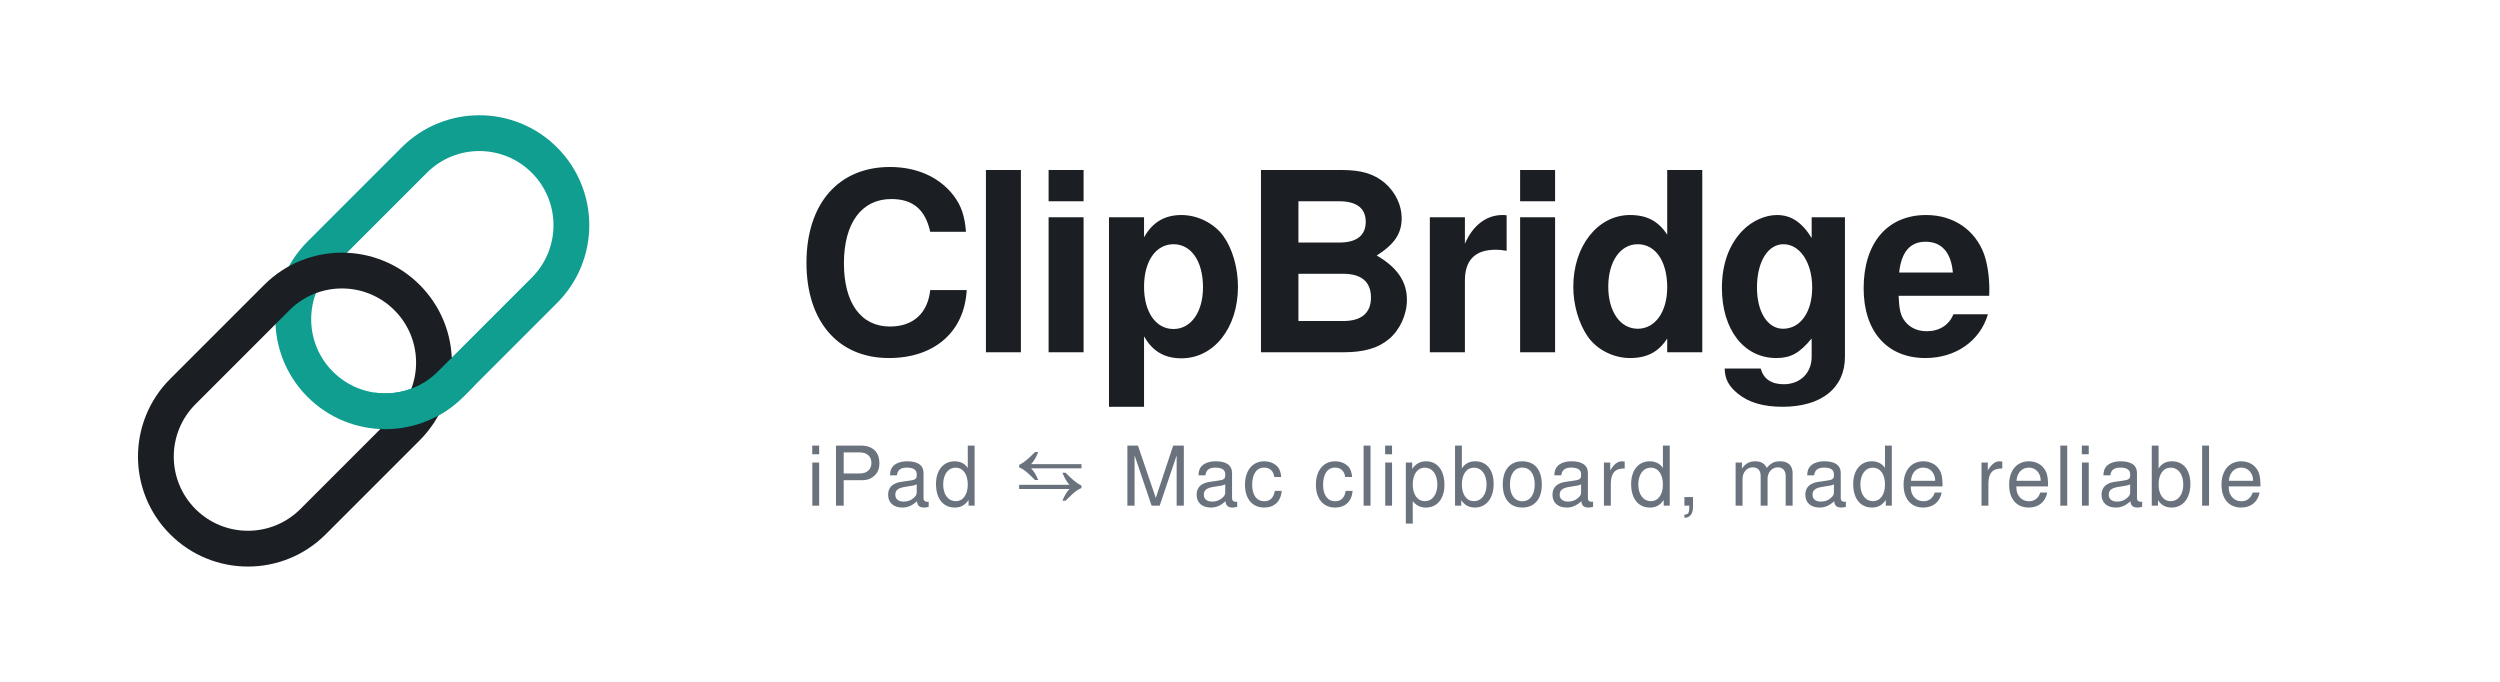
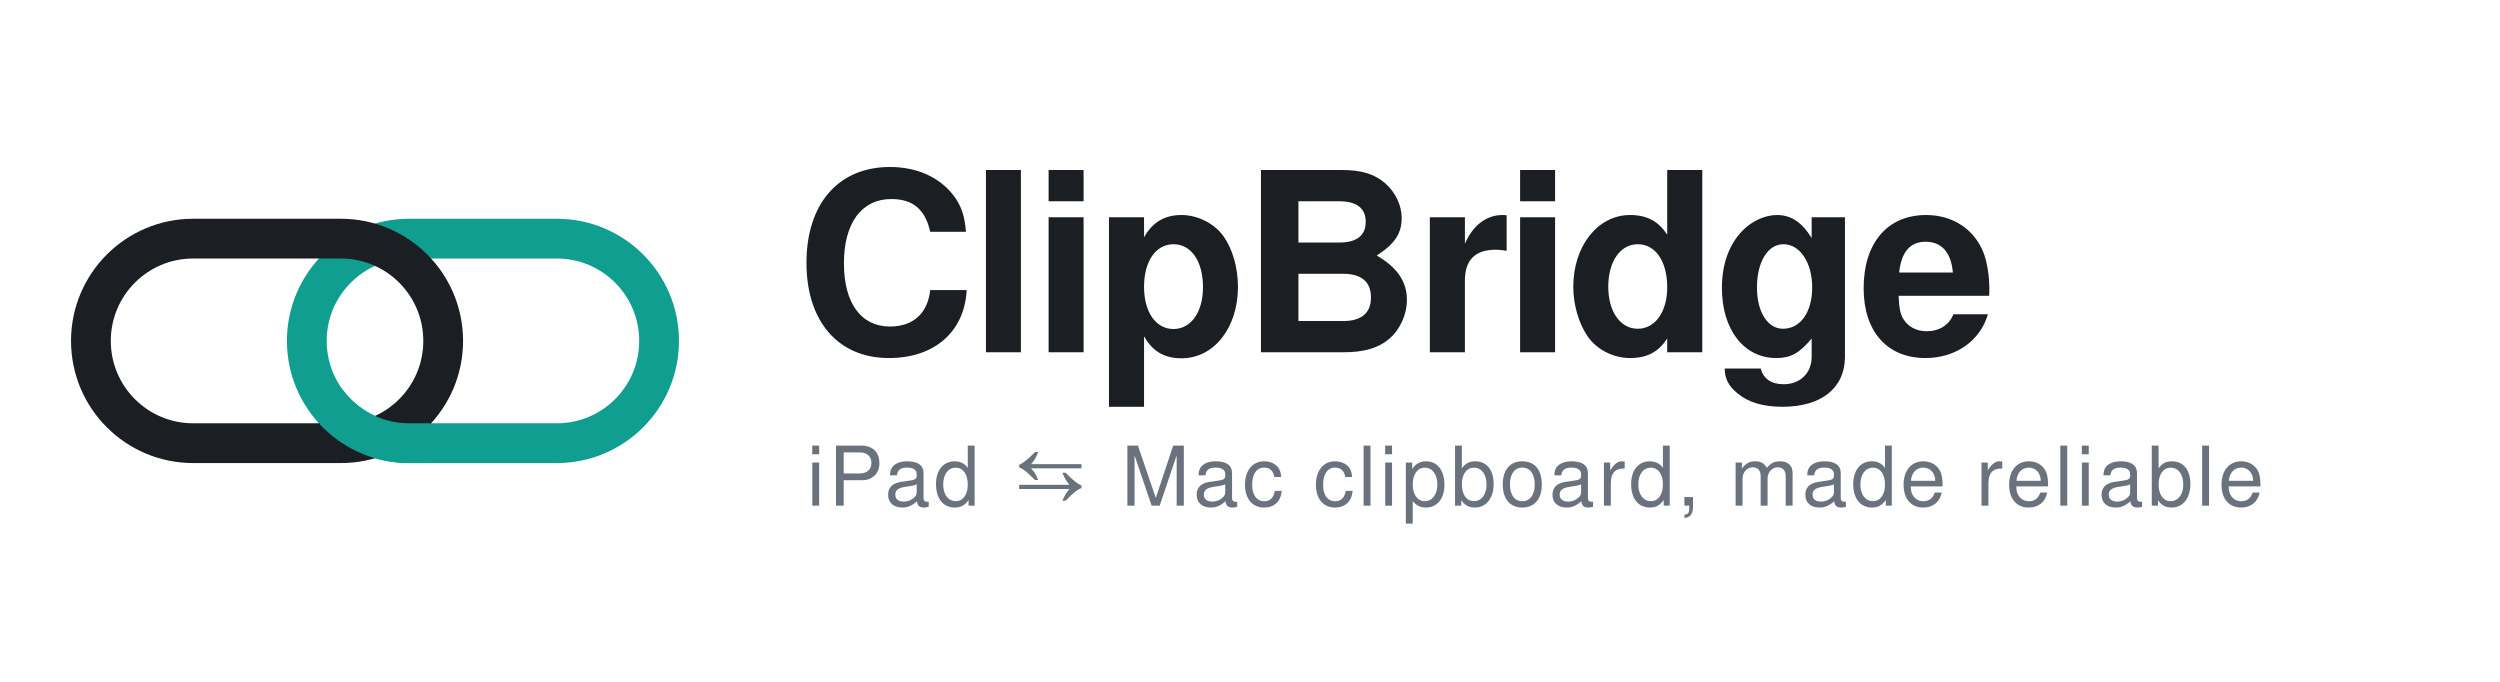
<svg xmlns="http://www.w3.org/2000/svg" viewBox="0 0 440 120" width="440" height="120" role="img" aria-label="ClipBridge — iPad and Mac clipboard, made reliable">
-   <g transform="translate(64,60) scale(0.9) rotate(-45) translate(-60,-48)">
+   <g transform="translate(6,12)">
    <defs>
      <clipPath id="cbA">
        <circle cx="60" cy="65" r="10" />
      </clipPath>
    </defs>
    <rect x="48" y="30" width="62" height="36" rx="18" fill="none" stroke="#0F9E90" stroke-width="7" />
    <rect x="10" y="30" width="62" height="36" rx="18" fill="none" stroke="#1B1F24" stroke-width="7" />
    <g clip-path="url(#cbA)">
      <rect x="48" y="30" width="62" height="36" rx="18" fill="none" stroke="#0F9E90" stroke-width="7" />
    </g>
  </g>
  <g font-family="ui-sans-serif, -apple-system, BlinkMacSystemFont, 'Segoe UI', Helvetica, Arial, sans-serif">
    <text x="140" y="62" font-size="44" font-weight="650" letter-spacing="-1.2" fill="#1B1F24">ClipBridge</text>
    <text x="142" y="89" font-size="14.5" font-weight="500" letter-spacing="0.6" fill="#6A737D">iPad ⇆ Mac clipboard, made reliable</text>
  </g>
</svg>
